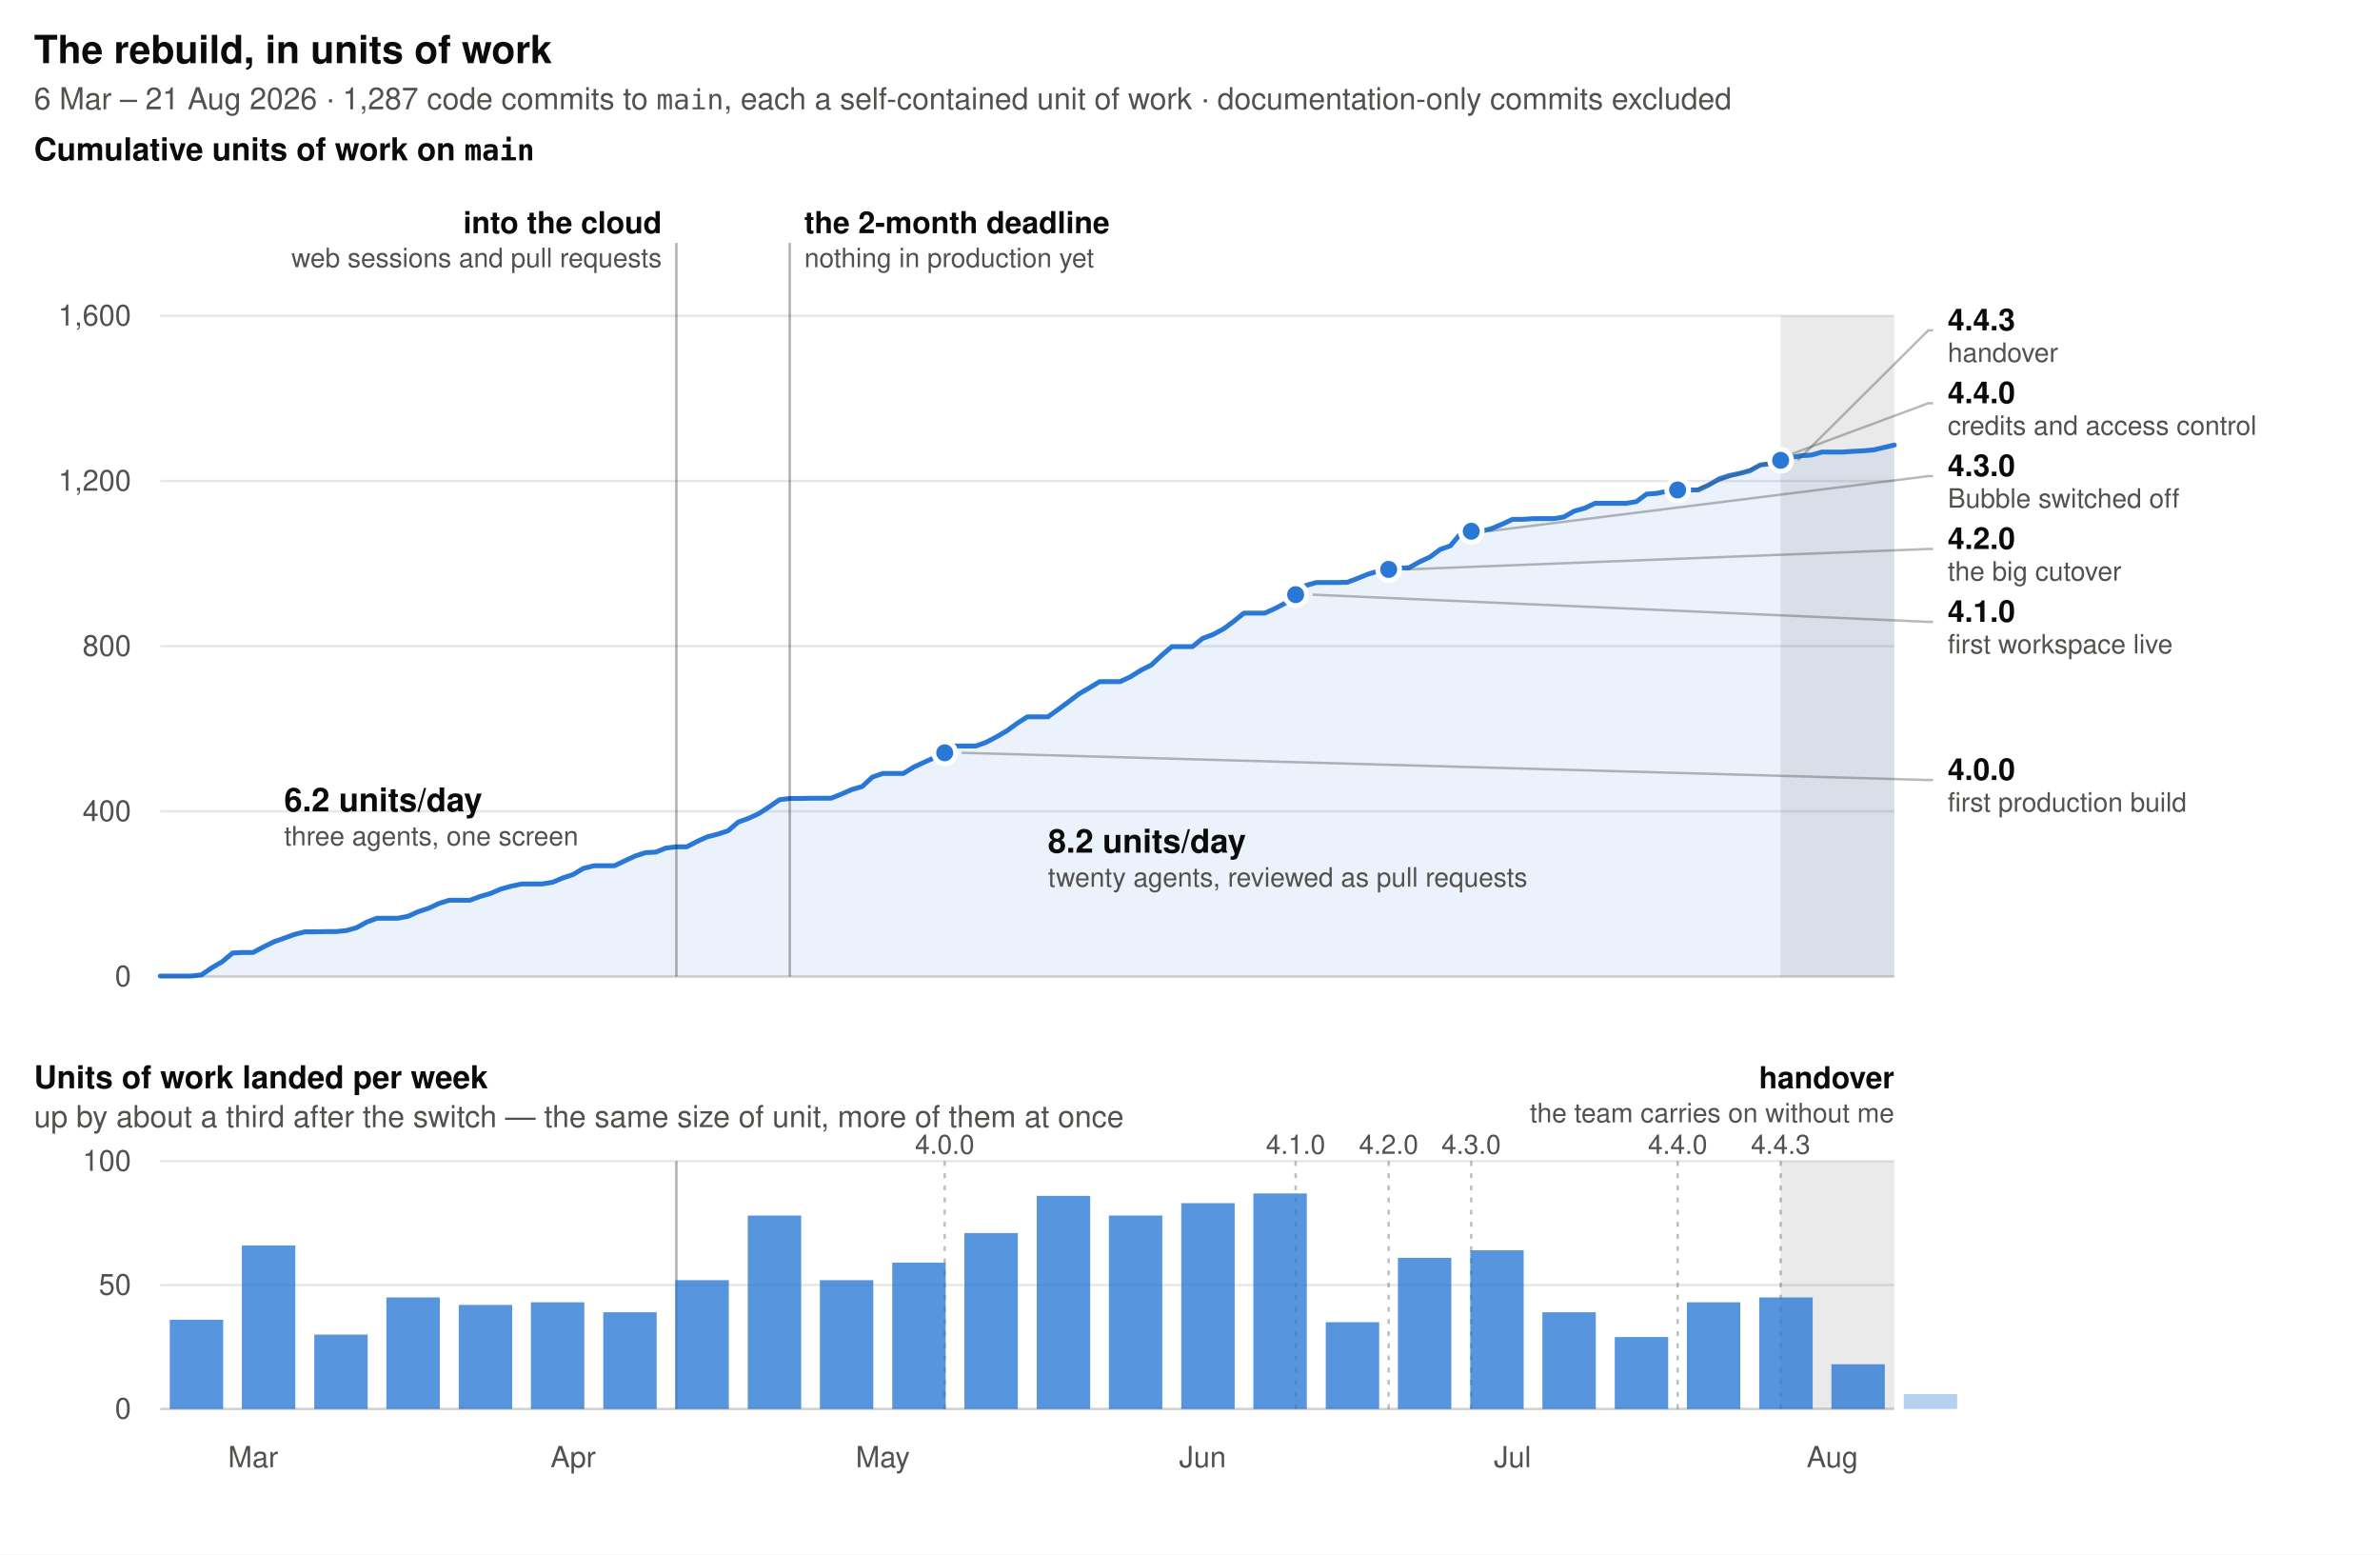
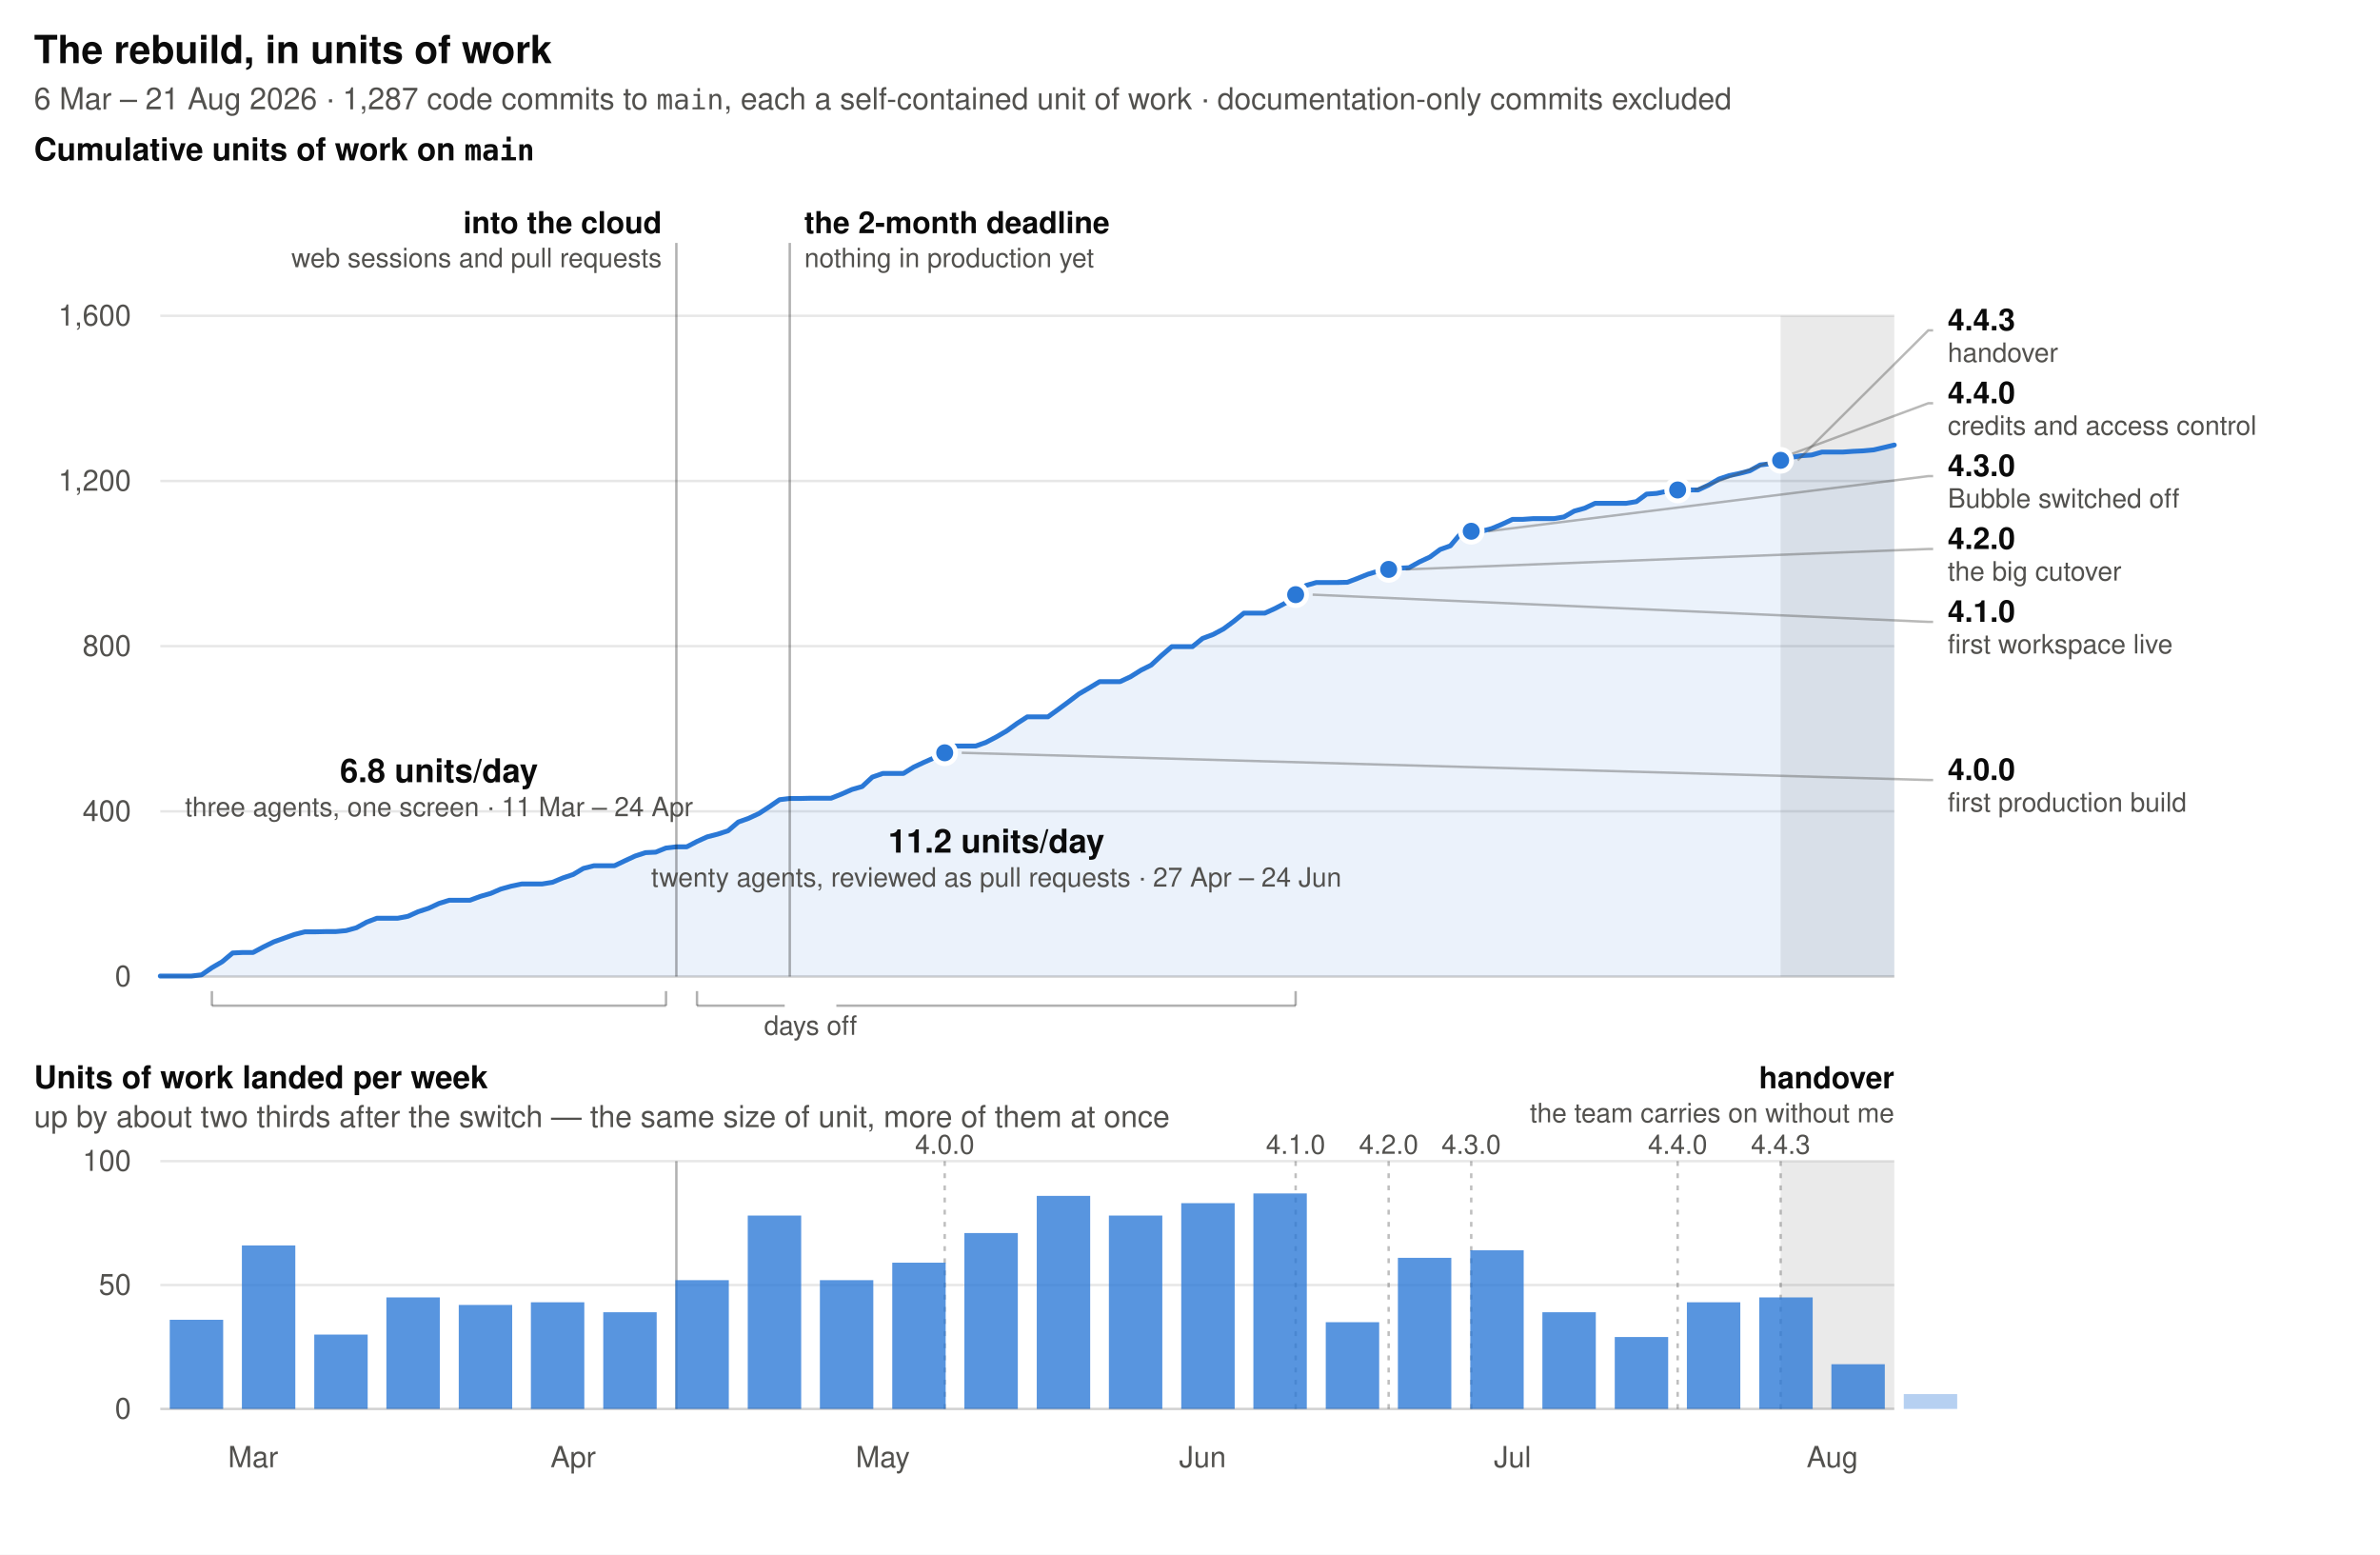
<svg xmlns="http://www.w3.org/2000/svg" viewBox="0 0 980 640" width="980" height="640" role="img" aria-labelledby="ttl desc">
  <style>
  text { font-family: -apple-system, BlinkMacSystemFont, "Segoe UI", Helvetica, Arial, sans-serif; }
  /* An SVG loaded as an image sees the OS colour scheme, never the page's theme
     class, so this palette can land on a surface it did not choose. The plate,
     painted first, is that surface — legible wherever the file ends up.
     Angle brackets stay out of this block: an SVG is parsed as XML, so a tag
     name inside a style element is markup, and a malformed SVG renders nothing. */
  .plate { fill: #ffffff; }
  .ttl   { fill: #0b0b0b; font-size: 16px; font-weight: 600; }
  .sub   { fill: #52514e; font-size: 12.5px; }
  .pnl   { fill: #0b0b0b; font-size: 13px; font-weight: 600; }
  .ax    { fill: #52514e; font-size: 12px; }
  .an    { fill: #0b0b0b; font-size: 12.5px; font-weight: 600; }
  .an2   { fill: #52514e; font-size: 11px; }
  .mv    { fill: #0b0b0b; font-size: 12.5px; font-weight: 600; }
  .ms    { fill: #52514e; font-size: 11px; }
  .slope { fill: #0b0b0b; font-size: 13.5px; font-weight: 600; }
  .slope2{ fill: #52514e; font-size: 11px; }
  .grid  { stroke: #0b0b0b; stroke-opacity: .10; stroke-width: 1; }
  .rule  { stroke: #0b0b0b; stroke-opacity: .32; stroke-width: 1; }
  .tick  { stroke: #0b0b0b; stroke-opacity: .26; stroke-width: 1; stroke-dasharray: 2 3; }
  .band  { fill: #0b0b0b; fill-opacity: .05; }
  .band2 { fill: #0b0b0b; fill-opacity: .085; }
  .line  { fill: none; stroke: #2a78d6; stroke-width: 2; stroke-linejoin: round; stroke-linecap: round; }
  .area  { fill: #2a78d6; fill-opacity: .09; }
  .bar   { fill: #2a78d6; fill-opacity: .78; }
  .barq  { fill: #2a78d6; fill-opacity: .34; }
  .dot   { fill: #2a78d6; stroke: #ffffff; stroke-width: 2; }
  .lead  { fill: none; stroke: #52514e; stroke-opacity: .40; stroke-width: 1; }
  @media (prefers-color-scheme: dark) {
    .plate { fill: #000000; }
    .ttl, .an, .mv, .slope, .pnl { fill: #ffffff; }
    .sub, .ax, .an2, .ms, .slope2 { fill: #c3c2b7; }
    .grid  { stroke: #ffffff; stroke-opacity: .13; }
    .rule  { stroke: #ffffff; stroke-opacity: .38; }
    .tick  { stroke: #ffffff; stroke-opacity: .34; }
    .band  { fill: #ffffff; fill-opacity: .07; }
    .band2 { fill: #ffffff; fill-opacity: .11; }
    .line  { stroke: #3987e5; }
    .area  { fill: #3987e5; fill-opacity: .13; }
    .bar   { fill: #3987e5; fill-opacity: .82; }
    .barq  { fill: #3987e5; fill-opacity: .38; }
    .dot   { fill: #3987e5; stroke: #000000; }
    .lead  { stroke: #c3c2b7; stroke-opacity: .42; }
  }
</style>
  <rect class="plate" x="0" y="0" width="980" height="640" />
  <text class="ttl" x="14" y="26">The rebuild, in units of work</text>
  <text class="sub" x="14" y="45">6 Mar – 21 Aug 2026 · 1,287 code commits to <tspan font-family="ui-monospace,SFMono-Regular,Menlo,monospace" font-size="11.5">main</tspan>, each a self-contained unit of work · documentation-only commits excluded</text>
  <rect class="band2" x="733.2" y="130.0" width="46.8" height="272.0" />
  <rect class="band2" x="733.2" y="478.0" width="46.8" height="102.0" />
  <text class="pnl" x="14" y="66">Cumulative units of work on <tspan font-family="ui-monospace,SFMono-Regular,Menlo,monospace" font-size="12">main</tspan>
  </text>
  <line class="grid" x1="66.0" y1="402.0" x2="780.0" y2="402.0" />
  <text class="ax" x="54" y="406.0" text-anchor="end">0</text>
  <line class="grid" x1="66.0" y1="334.0" x2="780.0" y2="334.0" />
  <text class="ax" x="54" y="338.0" text-anchor="end">400</text>
  <line class="grid" x1="66.0" y1="266.0" x2="780.0" y2="266.0" />
  <text class="ax" x="54" y="270.0" text-anchor="end">800</text>
  <line class="grid" x1="66.0" y1="198.0" x2="780.0" y2="198.0" />
  <text class="ax" x="54" y="202.0" text-anchor="end">1,200</text>
  <line class="grid" x1="66.0" y1="130.0" x2="780.0" y2="130.0" />
  <text class="ax" x="54" y="134.0" text-anchor="end">1,600</text>
  <path class="area" d="M 66.0 402.0 L 66.0 401.8 L 70.2 401.8 L 74.5 401.8 L 78.8 401.8 L 83.0 401.3 L 87.2 398.4 L 91.5 395.9 L 95.8 392.3 L 100.0 392.1 L 104.2 392.1 L 108.5 389.8 L 112.8 387.7 L 117.0 386.2 L 121.2 384.7 L 125.5 383.6 L 129.8 383.6 L 134.0 383.5 L 138.2 383.5 L 142.5 383.1 L 146.8 381.9 L 151.0 379.6 L 155.2 378.0 L 159.5 378.0 L 163.8 378.0 L 168.0 377.2 L 172.2 375.3 L 176.5 373.9 L 180.8 371.9 L 185.0 370.6 L 189.2 370.6 L 193.5 370.6 L 197.8 369.0 L 202.0 367.8 L 206.2 366.0 L 210.5 364.8 L 214.8 363.9 L 219.0 363.9 L 223.2 363.9 L 227.5 363.2 L 231.8 361.4 L 236.0 360.0 L 240.2 357.5 L 244.5 356.4 L 248.8 356.4 L 253.0 356.4 L 257.2 354.4 L 261.5 352.4 L 265.8 351.0 L 270.0 350.8 L 274.2 349.1 L 278.5 348.6 L 282.8 348.6 L 287.0 346.4 L 291.2 344.5 L 295.5 343.4 L 299.8 342.0 L 304.0 338.4 L 308.2 336.9 L 312.5 334.9 L 316.8 332.1 L 321.0 329.2 L 325.2 328.7 L 329.5 328.7 L 333.8 328.6 L 338.0 328.6 L 342.2 328.6 L 346.5 326.9 L 350.8 325.0 L 355.0 323.8 L 359.2 319.9 L 363.5 318.4 L 367.8 318.4 L 372.0 318.4 L 376.2 315.8 L 380.5 313.8 L 384.8 311.9 L 389.0 309.9 L 393.2 307.1 L 397.5 307.1 L 401.8 307.1 L 406.0 305.6 L 410.2 303.4 L 414.5 300.9 L 418.8 297.8 L 423.0 295.1 L 427.2 295.1 L 431.5 295.1 L 435.8 292.0 L 440.0 288.9 L 444.2 285.7 L 448.5 283.2 L 452.8 280.6 L 457.0 280.6 L 461.2 280.6 L 465.5 278.6 L 469.8 275.9 L 474.0 273.8 L 478.2 269.9 L 482.5 266.2 L 486.8 266.2 L 491.0 266.2 L 495.2 262.8 L 499.5 261.2 L 503.8 258.9 L 508.0 255.8 L 512.2 252.4 L 516.5 252.4 L 520.8 252.4 L 525.0 250.5 L 529.2 248.3 L 533.5 244.8 L 537.8 241.0 L 542.0 239.8 L 546.2 239.8 L 550.5 239.8 L 554.8 239.7 L 559.0 238.1 L 563.2 236.4 L 567.5 235.1 L 571.8 234.4 L 576.0 233.9 L 580.2 233.7 L 584.5 231.3 L 588.8 229.3 L 593.0 226.2 L 597.2 224.7 L 601.5 219.6 L 605.8 218.7 L 610.0 218.7 L 614.2 217.6 L 618.5 215.8 L 622.8 213.8 L 627.0 213.8 L 631.2 213.5 L 635.5 213.5 L 639.8 213.5 L 644.0 212.8 L 648.2 210.4 L 652.5 209.2 L 656.8 207.2 L 661.0 207.2 L 665.2 207.2 L 669.5 207.2 L 673.8 206.5 L 678.0 203.4 L 682.2 203.1 L 686.5 202.2 L 690.8 201.7 L 695.0 201.7 L 699.2 201.7 L 703.5 199.7 L 707.8 197.2 L 712.0 195.8 L 716.2 194.9 L 720.5 193.8 L 724.8 191.4 L 729.0 190.9 L 733.2 189.5 L 737.5 188.3 L 741.8 187.6 L 746.0 187.3 L 750.2 186.1 L 754.5 186.1 L 758.8 186.1 L 763.0 185.8 L 767.2 185.6 L 771.5 185.2 L 775.8 184.2 L 780.0 183.2 L 780.0 402.0 Z" />
  <path class="line" d="M 66.0 401.8 L 70.2 401.8 L 74.5 401.8 L 78.8 401.8 L 83.0 401.3 L 87.2 398.4 L 91.5 395.9 L 95.8 392.3 L 100.0 392.1 L 104.2 392.1 L 108.5 389.8 L 112.8 387.7 L 117.0 386.2 L 121.2 384.7 L 125.5 383.6 L 129.8 383.6 L 134.0 383.5 L 138.2 383.5 L 142.5 383.1 L 146.8 381.9 L 151.0 379.6 L 155.2 378.0 L 159.5 378.0 L 163.8 378.0 L 168.0 377.2 L 172.2 375.3 L 176.5 373.9 L 180.8 371.9 L 185.0 370.6 L 189.2 370.6 L 193.5 370.6 L 197.8 369.0 L 202.0 367.8 L 206.2 366.0 L 210.5 364.8 L 214.8 363.9 L 219.0 363.9 L 223.2 363.9 L 227.5 363.2 L 231.8 361.4 L 236.0 360.0 L 240.2 357.5 L 244.5 356.4 L 248.8 356.4 L 253.0 356.4 L 257.2 354.4 L 261.5 352.4 L 265.8 351.0 L 270.0 350.8 L 274.2 349.1 L 278.5 348.6 L 282.8 348.6 L 287.0 346.4 L 291.2 344.5 L 295.5 343.4 L 299.8 342.0 L 304.0 338.4 L 308.2 336.9 L 312.5 334.9 L 316.8 332.1 L 321.0 329.2 L 325.2 328.7 L 329.5 328.7 L 333.8 328.6 L 338.0 328.6 L 342.2 328.6 L 346.5 326.9 L 350.8 325.0 L 355.0 323.8 L 359.2 319.9 L 363.5 318.4 L 367.8 318.4 L 372.0 318.4 L 376.2 315.8 L 380.5 313.8 L 384.8 311.9 L 389.0 309.9 L 393.2 307.1 L 397.5 307.1 L 401.8 307.1 L 406.0 305.6 L 410.2 303.4 L 414.5 300.9 L 418.8 297.8 L 423.0 295.1 L 427.2 295.1 L 431.5 295.1 L 435.8 292.0 L 440.0 288.9 L 444.2 285.7 L 448.5 283.2 L 452.8 280.6 L 457.0 280.6 L 461.2 280.6 L 465.5 278.6 L 469.8 275.9 L 474.0 273.8 L 478.2 269.9 L 482.5 266.2 L 486.8 266.2 L 491.0 266.2 L 495.2 262.8 L 499.5 261.2 L 503.8 258.9 L 508.0 255.8 L 512.2 252.4 L 516.5 252.4 L 520.8 252.4 L 525.0 250.5 L 529.2 248.3 L 533.5 244.8 L 537.8 241.0 L 542.0 239.8 L 546.2 239.8 L 550.5 239.8 L 554.8 239.7 L 559.0 238.1 L 563.2 236.4 L 567.5 235.1 L 571.8 234.4 L 576.0 233.9 L 580.2 233.7 L 584.5 231.3 L 588.8 229.3 L 593.0 226.2 L 597.2 224.7 L 601.5 219.6 L 605.8 218.7 L 610.0 218.7 L 614.2 217.6 L 618.5 215.8 L 622.8 213.8 L 627.0 213.8 L 631.2 213.5 L 635.5 213.5 L 639.8 213.5 L 644.0 212.8 L 648.2 210.4 L 652.5 209.2 L 656.8 207.2 L 661.0 207.2 L 665.2 207.2 L 669.5 207.2 L 673.8 206.5 L 678.0 203.4 L 682.2 203.1 L 686.5 202.2 L 690.8 201.7 L 695.0 201.7 L 699.2 201.7 L 703.5 199.7 L 707.8 197.2 L 712.0 195.8 L 716.2 194.9 L 720.5 193.8 L 724.8 191.4 L 729.0 190.9 L 733.2 189.5 L 737.5 188.3 L 741.8 187.6 L 746.0 187.3 L 750.2 186.1 L 754.5 186.1 L 758.8 186.1 L 763.0 185.8 L 767.2 185.6 L 771.5 185.2 L 775.8 184.2 L 780.0 183.2" />
  <line class="rule" x1="278.5" y1="100.0" x2="278.5" y2="402.0" />
  <line class="rule" x1="278.5" y1="478.0" x2="278.5" y2="580.0" />
  <line class="rule" x1="325.2" y1="100.0" x2="325.2" y2="402.0" />
  <text class="an" x="272.5" y="96.0" text-anchor="end">into the cloud</text>
  <text class="an2" x="272.5" y="110.0" text-anchor="end">web sessions and pull requests</text>
  <text class="an" x="331.2" y="96.0">the 2-month deadline</text>
  <text class="an2" x="331.2" y="110.0">nothing in production yet</text>
-   <text class="slope" x="117.0" y="334.0">6.2 units/day</text>
-   <text class="slope2" x="117.0" y="348.0">three agents, one screen</text>
-   <text class="slope" x="431.5" y="351.0">8.2 units/day</text>
-   <text class="slope2" x="431.5" y="365.0">twenty agents, reviewed as pull requests</text>
+   <text class="slope" x="180.75" y="322.0" text-anchor="middle">6.8 units/day</text>
+   <text class="slope2" x="180.75" y="336.0" text-anchor="middle">three agents, one screen · 11 Mar – 24 Apr</text>
+   <text class="slope" x="410.25" y="351.0" text-anchor="middle">11.2 units/day</text>
+   <text class="slope2" x="410.25" y="365.0" text-anchor="middle">twenty agents, reviewed as pull requests · 27 Apr – 24 Jun</text>
+   <line class="rule" x1="87.25" y1="414.0" x2="274.25" y2="414.0" />
+   <line class="rule" x1="87.25" y1="414.0" x2="87.25" y2="408.0" />
+   <line class="rule" x1="274.25" y1="414.0" x2="274.25" y2="408.0" />
+   <line class="rule" x1="287.0" y1="414.0" x2="323.12" y2="414.0" />
+   <line class="rule" x1="344.38" y1="414.0" x2="533.5" y2="414.0" />
+   <line class="rule" x1="287.0" y1="414.0" x2="287.0" y2="408.0" />
+   <line class="rule" x1="533.5" y1="414.0" x2="533.5" y2="408.0" />
+   <text class="an2" x="333.75" y="426.0" text-anchor="middle">days off</text>
  <circle class="dot" cx="389.0" cy="309.9" r="4.5" />
  <path class="lead" d="M 396.0 309.9 L 794.0 321.1 L 796 321.1" />
  <text class="mv" x="802" y="321.1">4.0.0</text>
  <text class="ms" x="802" y="334.1">first production build</text>
  <circle class="dot" cx="533.5" cy="244.8" r="4.5" />
  <path class="lead" d="M 540.5 244.8 L 794.0 256.0 L 796 256.0" />
  <text class="mv" x="802" y="256.0">4.1.0</text>
  <text class="ms" x="802" y="269.0">first workspace live</text>
  <circle class="dot" cx="571.8" cy="234.4" r="4.5" />
  <path class="lead" d="M 578.8 234.4 L 794.0 226.0 L 796 226.0" />
  <text class="mv" x="802" y="226.0">4.2.0</text>
  <text class="ms" x="802" y="239.0">the big cutover</text>
  <circle class="dot" cx="605.8" cy="218.7" r="4.5" />
  <path class="lead" d="M 612.8 218.7 L 794.0 196.0 L 796 196.0" />
  <text class="mv" x="802" y="196.0">4.3.0</text>
  <text class="ms" x="802" y="209.0">Bubble switched off</text>
  <circle class="dot" cx="690.8" cy="201.7" r="4.5" />
  <path class="lead" d="M 697.8 201.7 L 794.0 166.0 L 796 166.0" />
  <text class="mv" x="802" y="166.0">4.4.0</text>
  <text class="ms" x="802" y="179.0">credits and access control</text>
  <circle class="dot" cx="733.2" cy="189.5" r="4.5" />
  <path class="lead" d="M 740.2 189.5 L 794.0 136.0 L 796 136.0" />
  <text class="mv" x="802" y="136.0">4.4.3</text>
  <text class="ms" x="802" y="149.0">handover</text>
  <line class="grid" x1="66.0" y1="402.0" x2="780.0" y2="402.0" />
  <text class="pnl" x="14" y="448.0">Units of work landed per week</text>
-   <text class="sub" x="14" y="464.0">up by about a third after the switch — the same size of unit, more of them at once</text>
+   <text class="sub" x="14" y="464.0">up by about two thirds after the switch — the same size of unit, more of them at once</text>
  <line class="grid" x1="66.0" y1="580.0" x2="780.0" y2="580.0" />
  <text class="ax" x="54" y="584.0" text-anchor="end">0</text>
  <line class="grid" x1="66.0" y1="529.0" x2="780.0" y2="529.0" />
  <text class="ax" x="54" y="533.0" text-anchor="end">50</text>
  <line class="grid" x1="66.0" y1="478.0" x2="780.0" y2="478.0" />
  <text class="ax" x="54" y="482.0" text-anchor="end">100</text>
  <line class="tick" x1="389.0" y1="478.0" x2="389.0" y2="580.0" />
  <text class="ms" x="389.0" y="475.0" text-anchor="middle">4.0.0</text>
  <line class="tick" x1="533.5" y1="478.0" x2="533.5" y2="580.0" />
  <text class="ms" x="533.5" y="475.0" text-anchor="middle">4.1.0</text>
  <line class="tick" x1="571.8" y1="478.0" x2="571.8" y2="580.0" />
  <text class="ms" x="571.8" y="475.0" text-anchor="middle">4.2.0</text>
  <line class="tick" x1="605.8" y1="478.0" x2="605.8" y2="580.0" />
  <text class="ms" x="605.8" y="475.0" text-anchor="middle">4.3.0</text>
  <line class="tick" x1="690.8" y1="478.0" x2="690.8" y2="580.0" />
  <text class="ms" x="690.8" y="475.0" text-anchor="middle">4.4.0</text>
  <line class="tick" x1="733.2" y1="478.0" x2="733.2" y2="580.0" />
  <text class="ms" x="733.2" y="475.0" text-anchor="middle">4.4.3</text>
  <rect class="bar" x="69.9" y="543.3" width="22.0" height="36.7" />
  <rect class="bar" x="99.6" y="512.7" width="22.0" height="67.3" />
  <rect class="bar" x="129.4" y="549.4" width="22.0" height="30.6" />
  <rect class="bar" x="159.1" y="534.1" width="22.0" height="45.9" />
  <rect class="bar" x="188.9" y="537.2" width="22.0" height="42.8" />
  <rect class="bar" x="218.6" y="536.1" width="22.0" height="43.9" />
  <rect class="bar" x="248.4" y="540.2" width="22.0" height="39.8" />
  <rect class="bar" x="278.1" y="527.0" width="22.0" height="53.0" />
  <rect class="bar" x="307.9" y="500.4" width="22.0" height="79.6" />
  <rect class="bar" x="337.6" y="527.0" width="22.0" height="53.0" />
  <rect class="bar" x="367.4" y="519.8" width="22.0" height="60.2" />
  <rect class="bar" x="397.1" y="507.6" width="22.0" height="72.4" />
  <rect class="bar" x="426.9" y="492.3" width="22.0" height="87.7" />
  <rect class="bar" x="456.6" y="500.4" width="22.0" height="79.6" />
  <rect class="bar" x="486.4" y="495.3" width="22.0" height="84.7" />
  <rect class="bar" x="516.1" y="491.3" width="22.0" height="88.7" />
  <rect class="bar" x="545.9" y="544.3" width="22.0" height="35.7" />
  <rect class="bar" x="575.6" y="517.8" width="22.0" height="62.2" />
  <rect class="bar" x="605.4" y="514.7" width="22.0" height="65.3" />
  <rect class="bar" x="635.1" y="540.2" width="22.0" height="39.8" />
  <rect class="bar" x="664.9" y="550.4" width="22.0" height="29.6" />
  <rect class="bar" x="694.6" y="536.1" width="22.0" height="43.9" />
  <rect class="bar" x="724.4" y="534.1" width="22.0" height="45.9" />
  <rect class="bar" x="754.1" y="561.6" width="22.0" height="18.4" />
  <rect class="barq" x="783.9" y="573.9" width="22.0" height="6.1" />
  <text class="an" x="780.0" y="448.0" text-anchor="end">handover</text>
  <text class="an2" x="780.0" y="462.0" text-anchor="end">the team carries on without me</text>
  <line class="grid" x1="66.0" y1="580.0" x2="780.0" y2="580.0" />
  <text class="ax" x="104.2" y="604.0" text-anchor="middle">Mar</text>
  <text class="ax" x="236.0" y="604.0" text-anchor="middle">Apr</text>
  <text class="ax" x="363.5" y="604.0" text-anchor="middle">May</text>
  <text class="ax" x="495.2" y="604.0" text-anchor="middle">Jun</text>
  <text class="ax" x="622.8" y="604.0" text-anchor="middle">Jul</text>
  <text class="ax" x="754.5" y="604.0" text-anchor="middle">Aug</text>
</svg>
